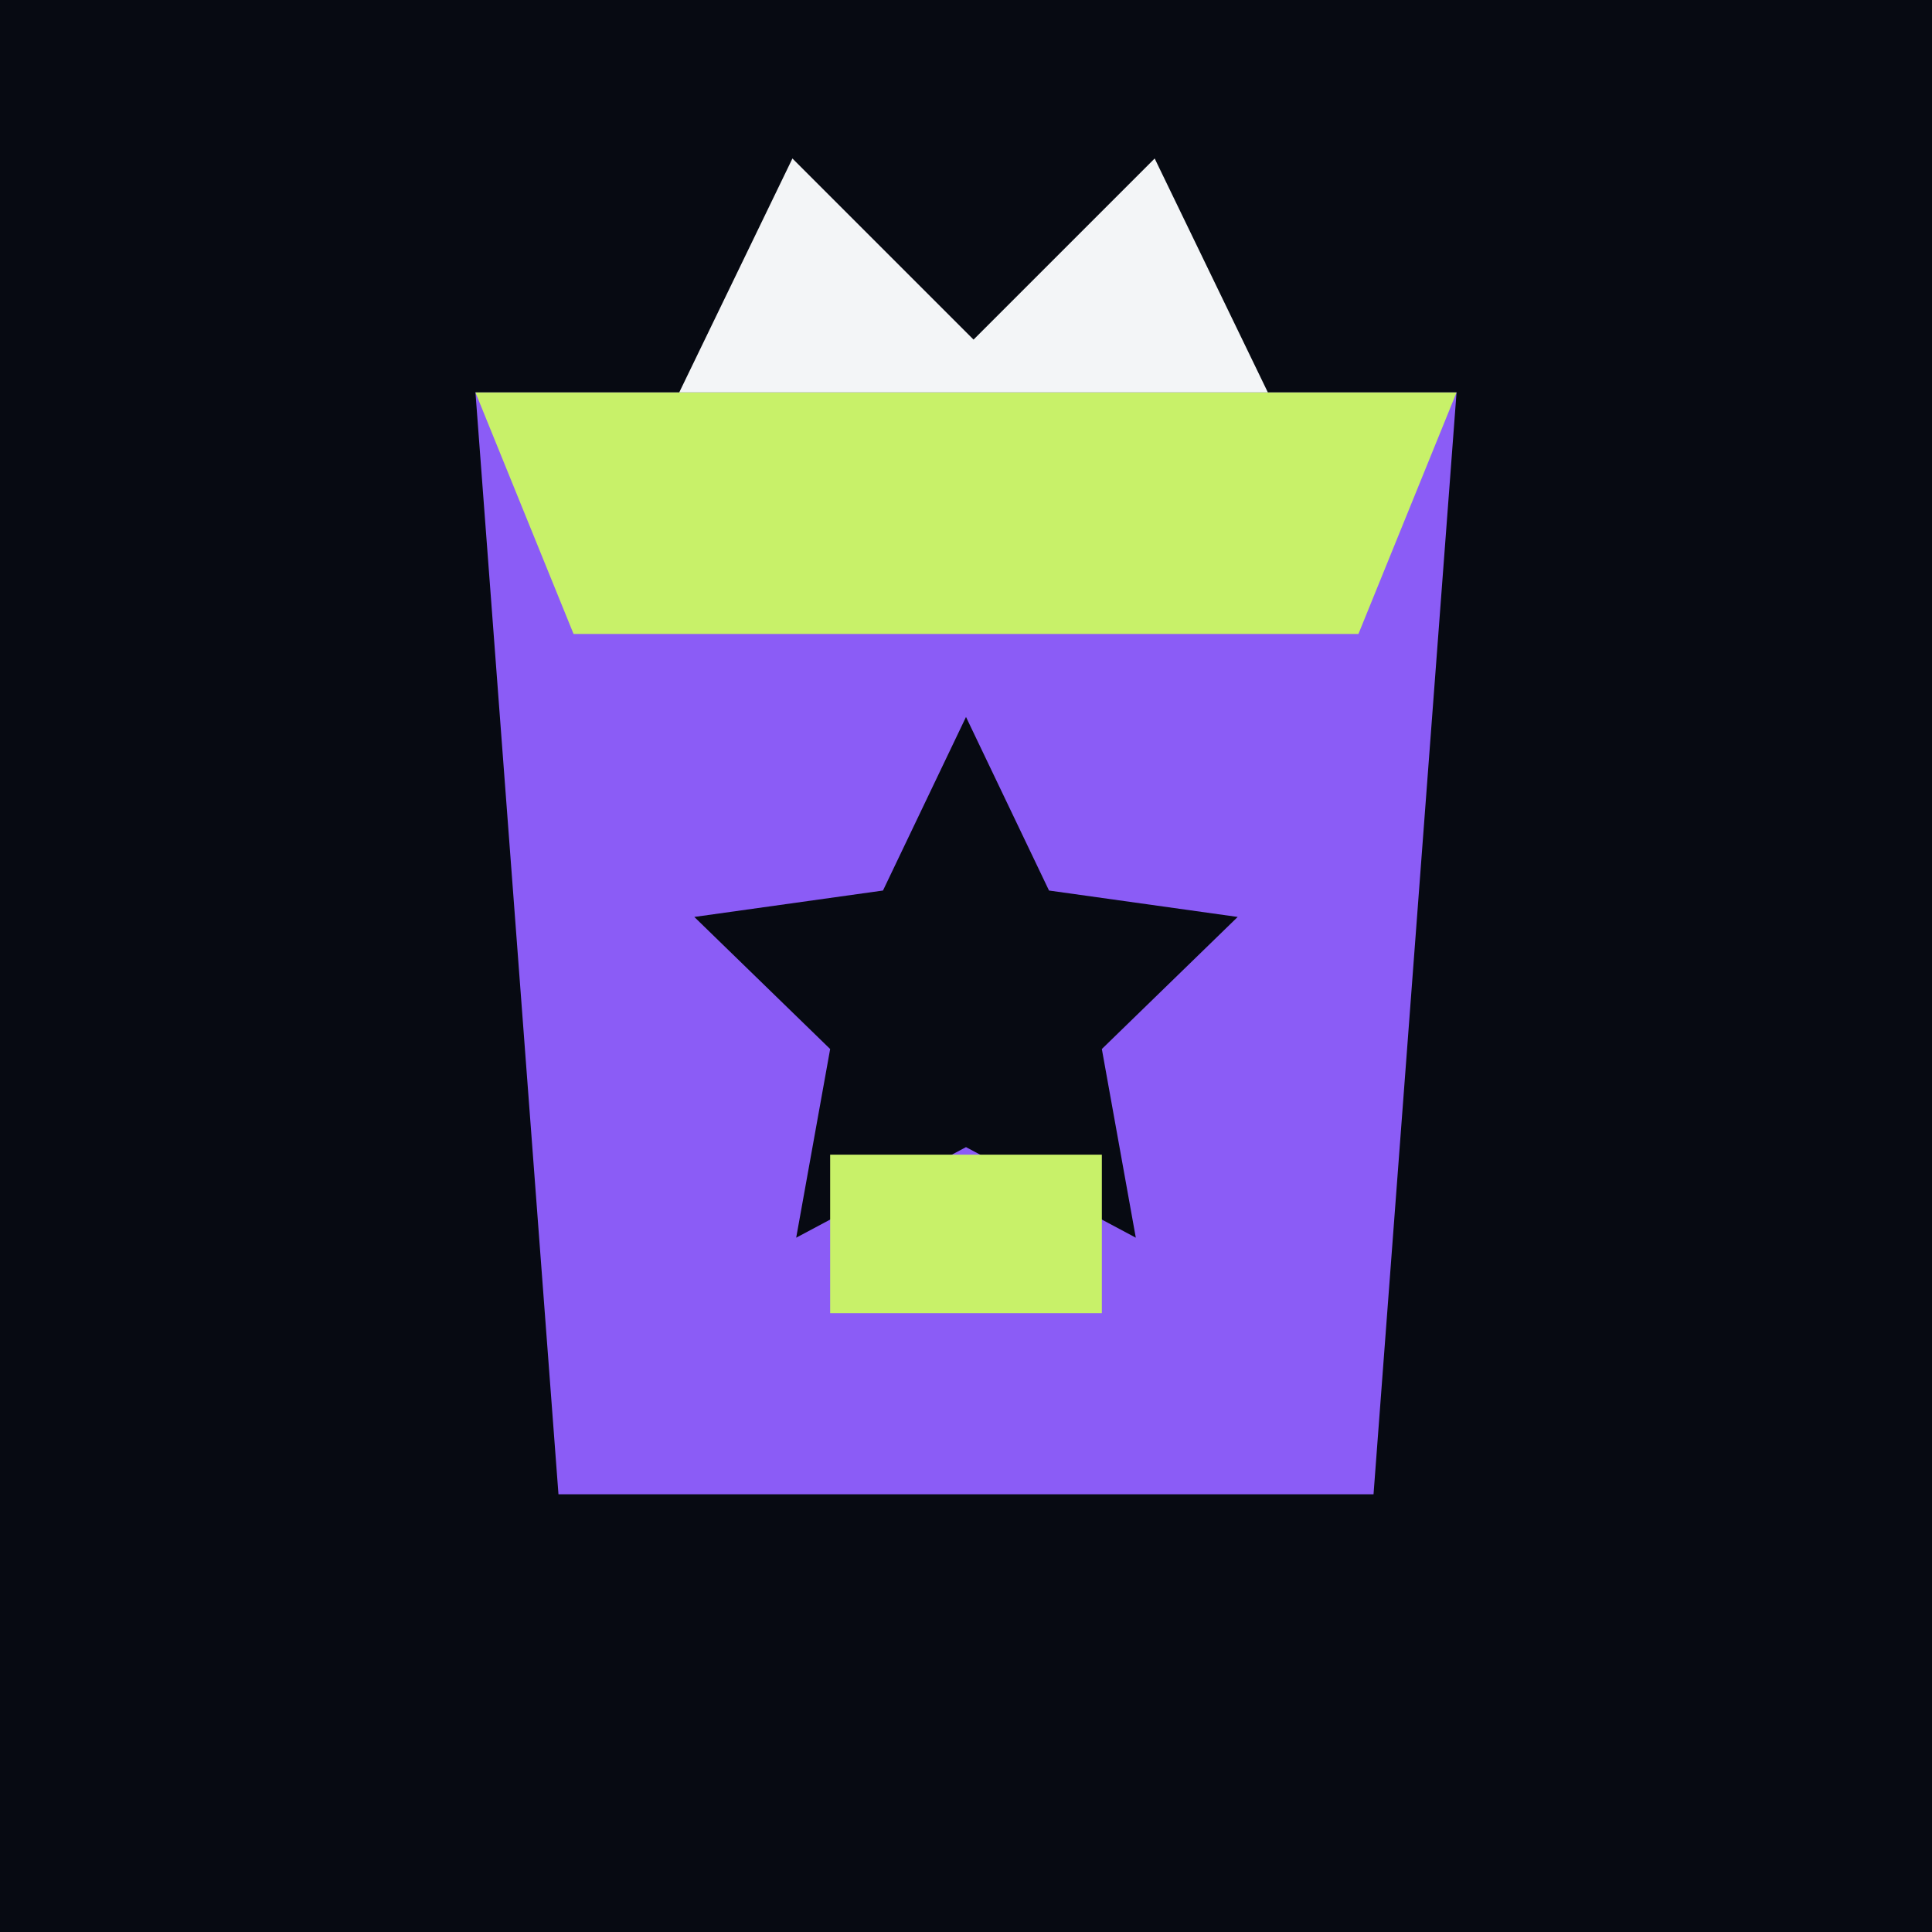
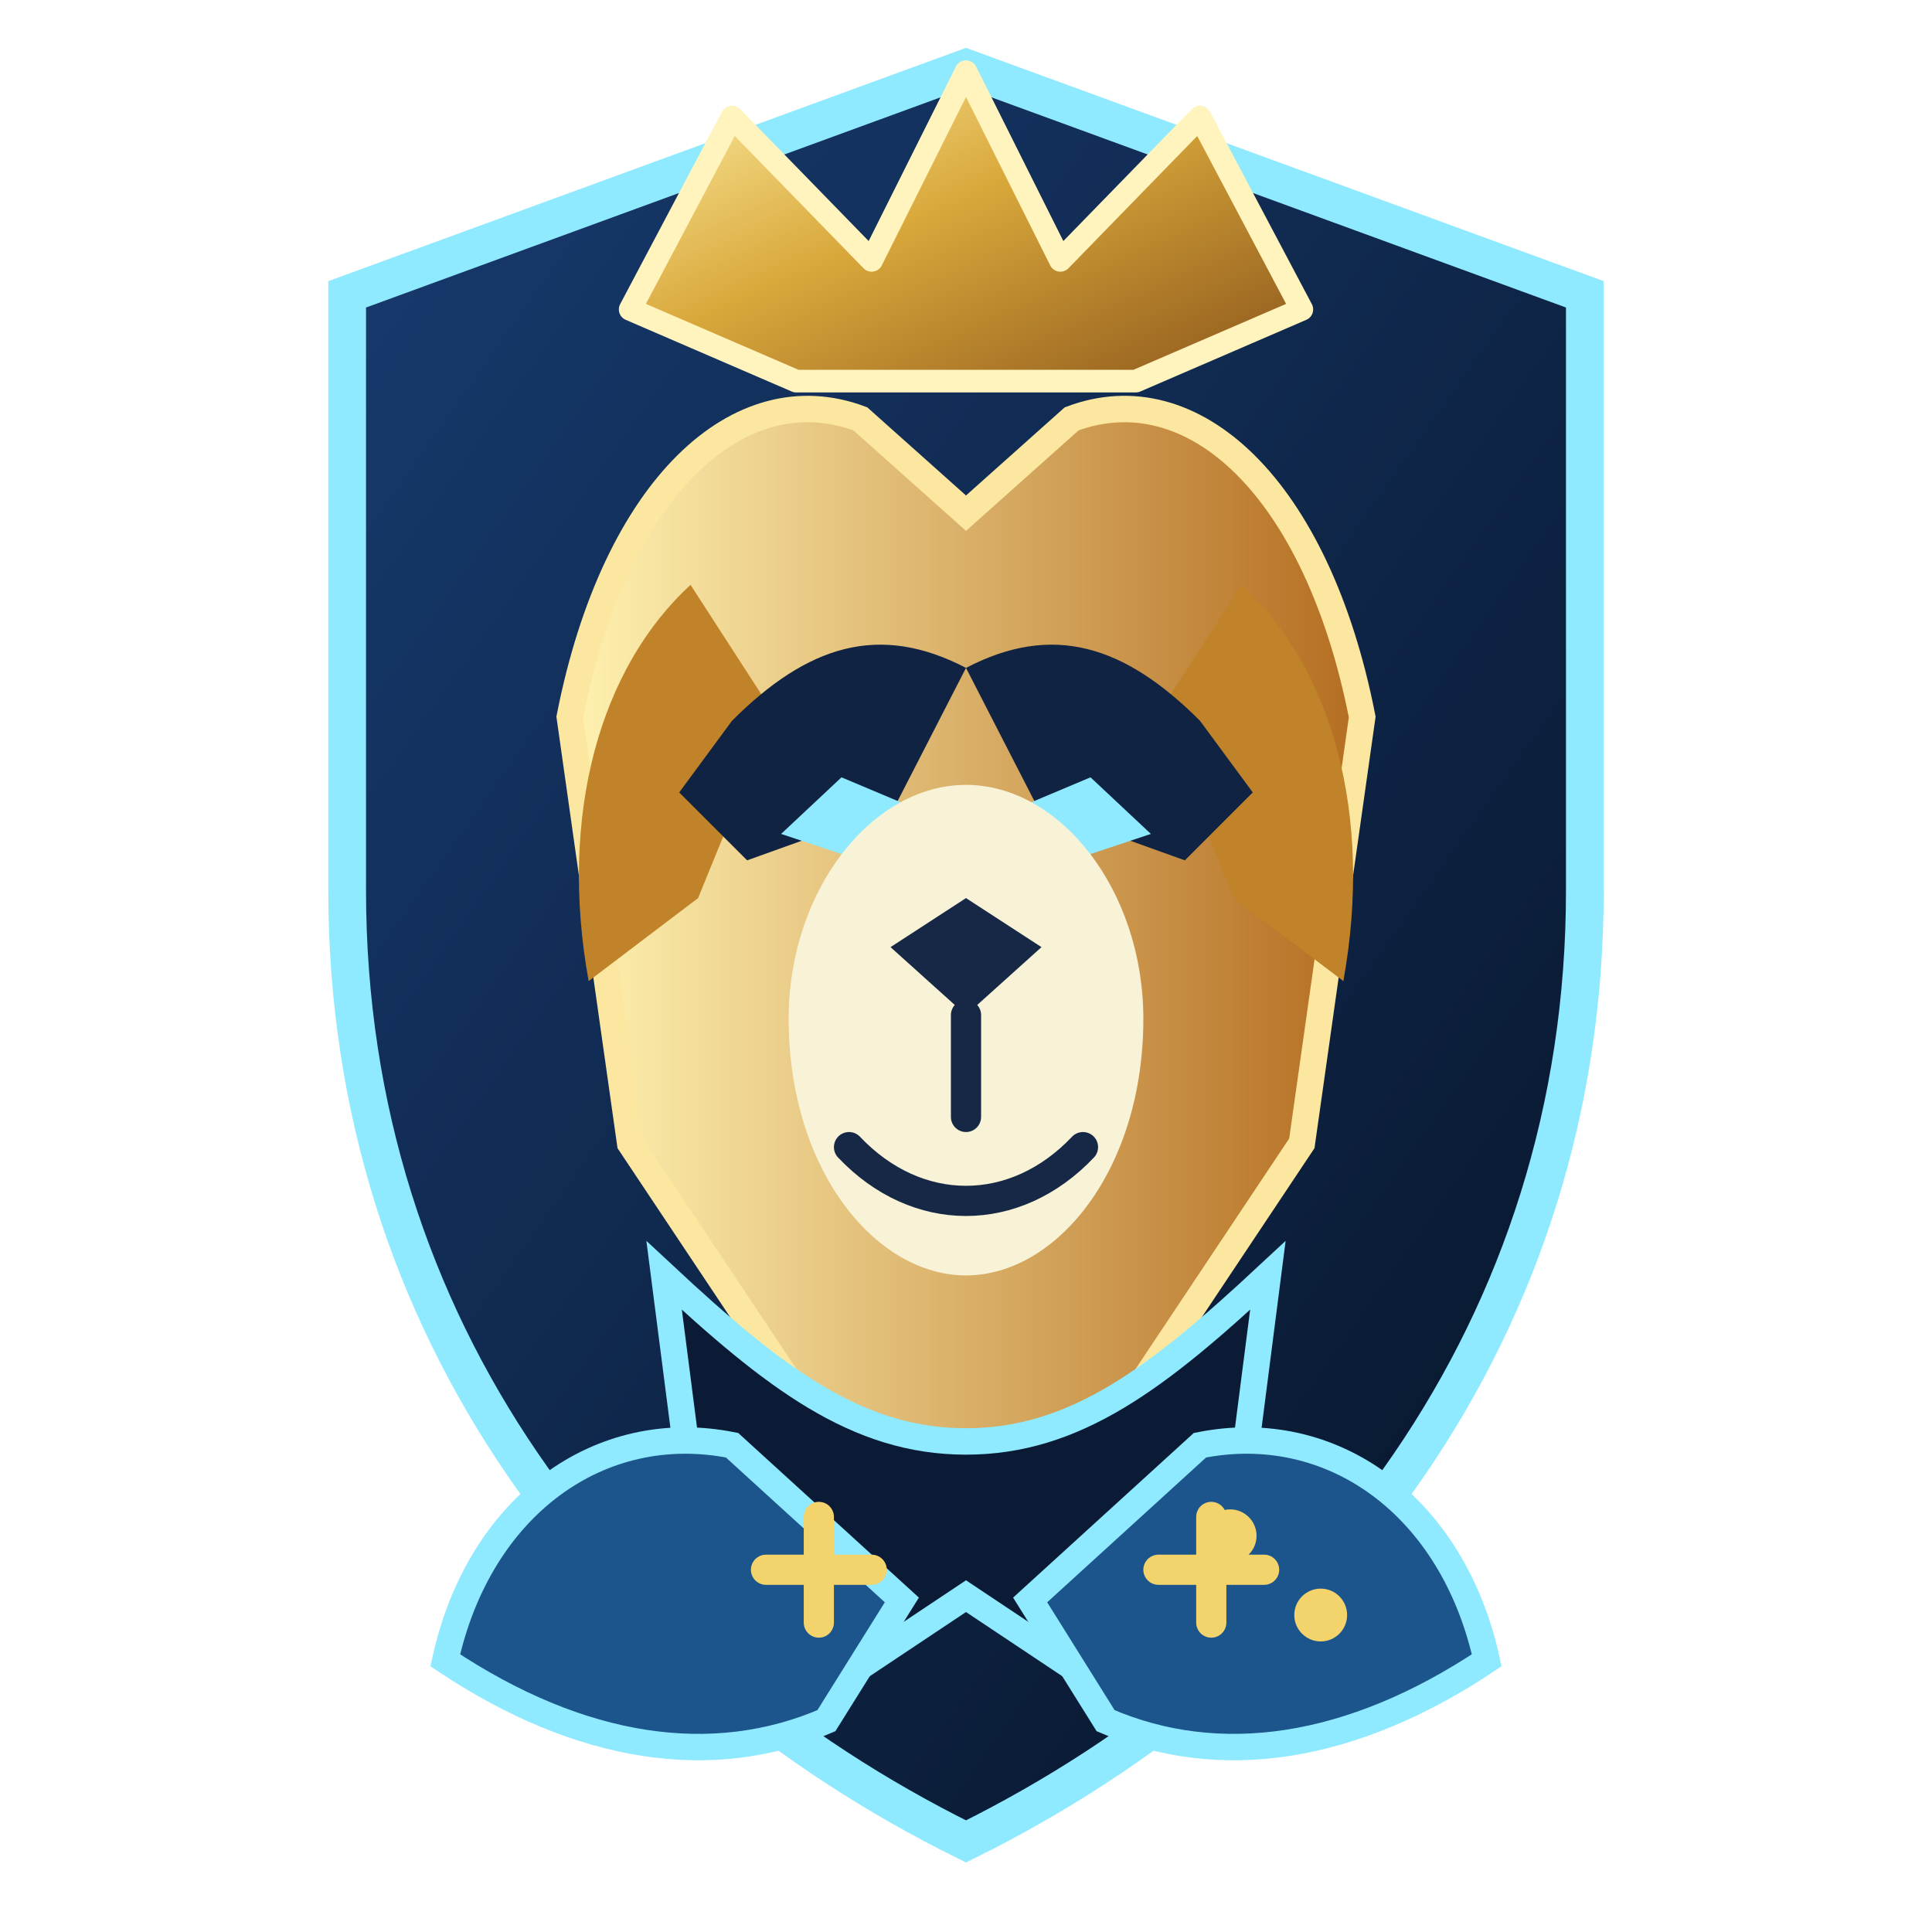
- <svg xmlns="http://www.w3.org/2000/svg" viewBox="0 0 512 512" role="img" aria-label="King in the Game mark">
-   <rect width="512" height="512" fill="#070A12" />
-   <path d="M126 104h260l-22 292H148L126 104Z" fill="#8B5CF6" />
-   <path d="M126 104h260l-26 64H152l-26-64Z" fill="#C8F169" />
-   <path d="M180 104 210 42l48 48 48-48 30 62H180Z" fill="#F3F5F7" />
-   <path d="m256 190 22 46 50 7-36 35 9 50-45-24-45 24 9-50-36-35 50-7 22-46Z" fill="#070A12" />
-   <path d="M220 306h72v42h-72z" fill="#C8F169" />
+ <svg xmlns="http://www.w3.org/2000/svg" viewBox="0 0 512 512" role="img" aria-label="King in the Game lion gaming crest">
+   <defs>
+     <linearGradient id="shield" x1="0" x2="1" y1="0" y2="1">
+       <stop stop-color="#173B70" />
+       <stop offset="1" stop-color="#071326" />
+     </linearGradient>
+     <linearGradient id="gold" x1="0" x2="1" y1="0" y2="1">
+       <stop stop-color="#FFF0A7" />
+       <stop offset=".45" stop-color="#D9A83B" />
+       <stop offset="1" stop-color="#8A541A" />
+     </linearGradient>
+     <linearGradient id="mane" x1="0" x2="1">
+       <stop stop-color="#FFF2B1" />
+       <stop offset="1" stop-color="#B46D20" />
+     </linearGradient>
+   </defs>
+   <path d="M256 18 420 78v158c0 116-69 205-164 252C161 441 92 352 92 236V78L256 18Z" fill="url(#shield)" stroke="#8FEAFF" stroke-width="10" />
+   <path d="M167 82 194 31l37 38 25-50 25 50 37-38 27 51-44 19H211l-44-19Z" fill="url(#gold)" stroke="#FFF4BE" stroke-width="6" stroke-linejoin="round" />
+   <path d="M151 190c12-61 45-91 77-79l28 25 28-25c32-12 65 18 77 79l-16 113-50 75-39 22-39-22-50-75-16-113Z" fill="url(#mane)" stroke="#FBE7A0" stroke-width="7" />
+   <path d="M183 155c-24 22-35 61-27 105l29-22 20-49-22-34Zm146 0c24 22 35 61 27 105l-29-22-20-49 22-34Z" fill="#C08329" />
+   <path d="M194 191c20-20 39-26 62-14l-19 37-39 14-18-18 14-19Zm124 0c-20-20-39-26-62-14l19 37 39 14 18-18-14-19Z" fill="#102343" />
+   <path d="m223 206 19 8-17 13-18-6 16-15Zm66 0-19 8 17 13 18-6-16-15Z" fill="#8FEAFF" />
+   <path d="M256 208c-25 0-47 28-47 62 0 40 23 68 47 68s47-28 47-68c0-34-22-62-47-62Z" fill="#F8F2D6" />
+   <path d="m236 251 20-13 20 13-20 18-20-18Z" fill="#162846" />
+   <path d="M256 269v27m-31 8c18 19 44 19 62 0" fill="none" stroke="#162846" stroke-width="8" stroke-linecap="round" />
+   <path d="M176 338c29 27 51 44 80 44s51-17 80-44l-9 70-38 37-33-22-33 22-38-37-9-70Z" fill="#0B1B35" stroke="#8FEAFF" stroke-width="7" />
+   <path d="M194 383c-35-7-67 16-76 57 36 24 71 29 101 16l20-32-45-41Zm124 0c35-7 67 16 76 57-36 24-71 29-101 16l-20-32 45-41Z" fill="#1C548C" stroke="#8FEAFF" stroke-width="7" />
+   <path d="M203 416h28m-14-14v28m90-14h28m-14-14v28" stroke="#F3D36B" stroke-width="8" stroke-linecap="round" />
+   <circle cx="326" cy="407" r="7" fill="#F3D36B" />
+   <circle cx="350" cy="428" r="7" fill="#F3D36B" />
</svg>
